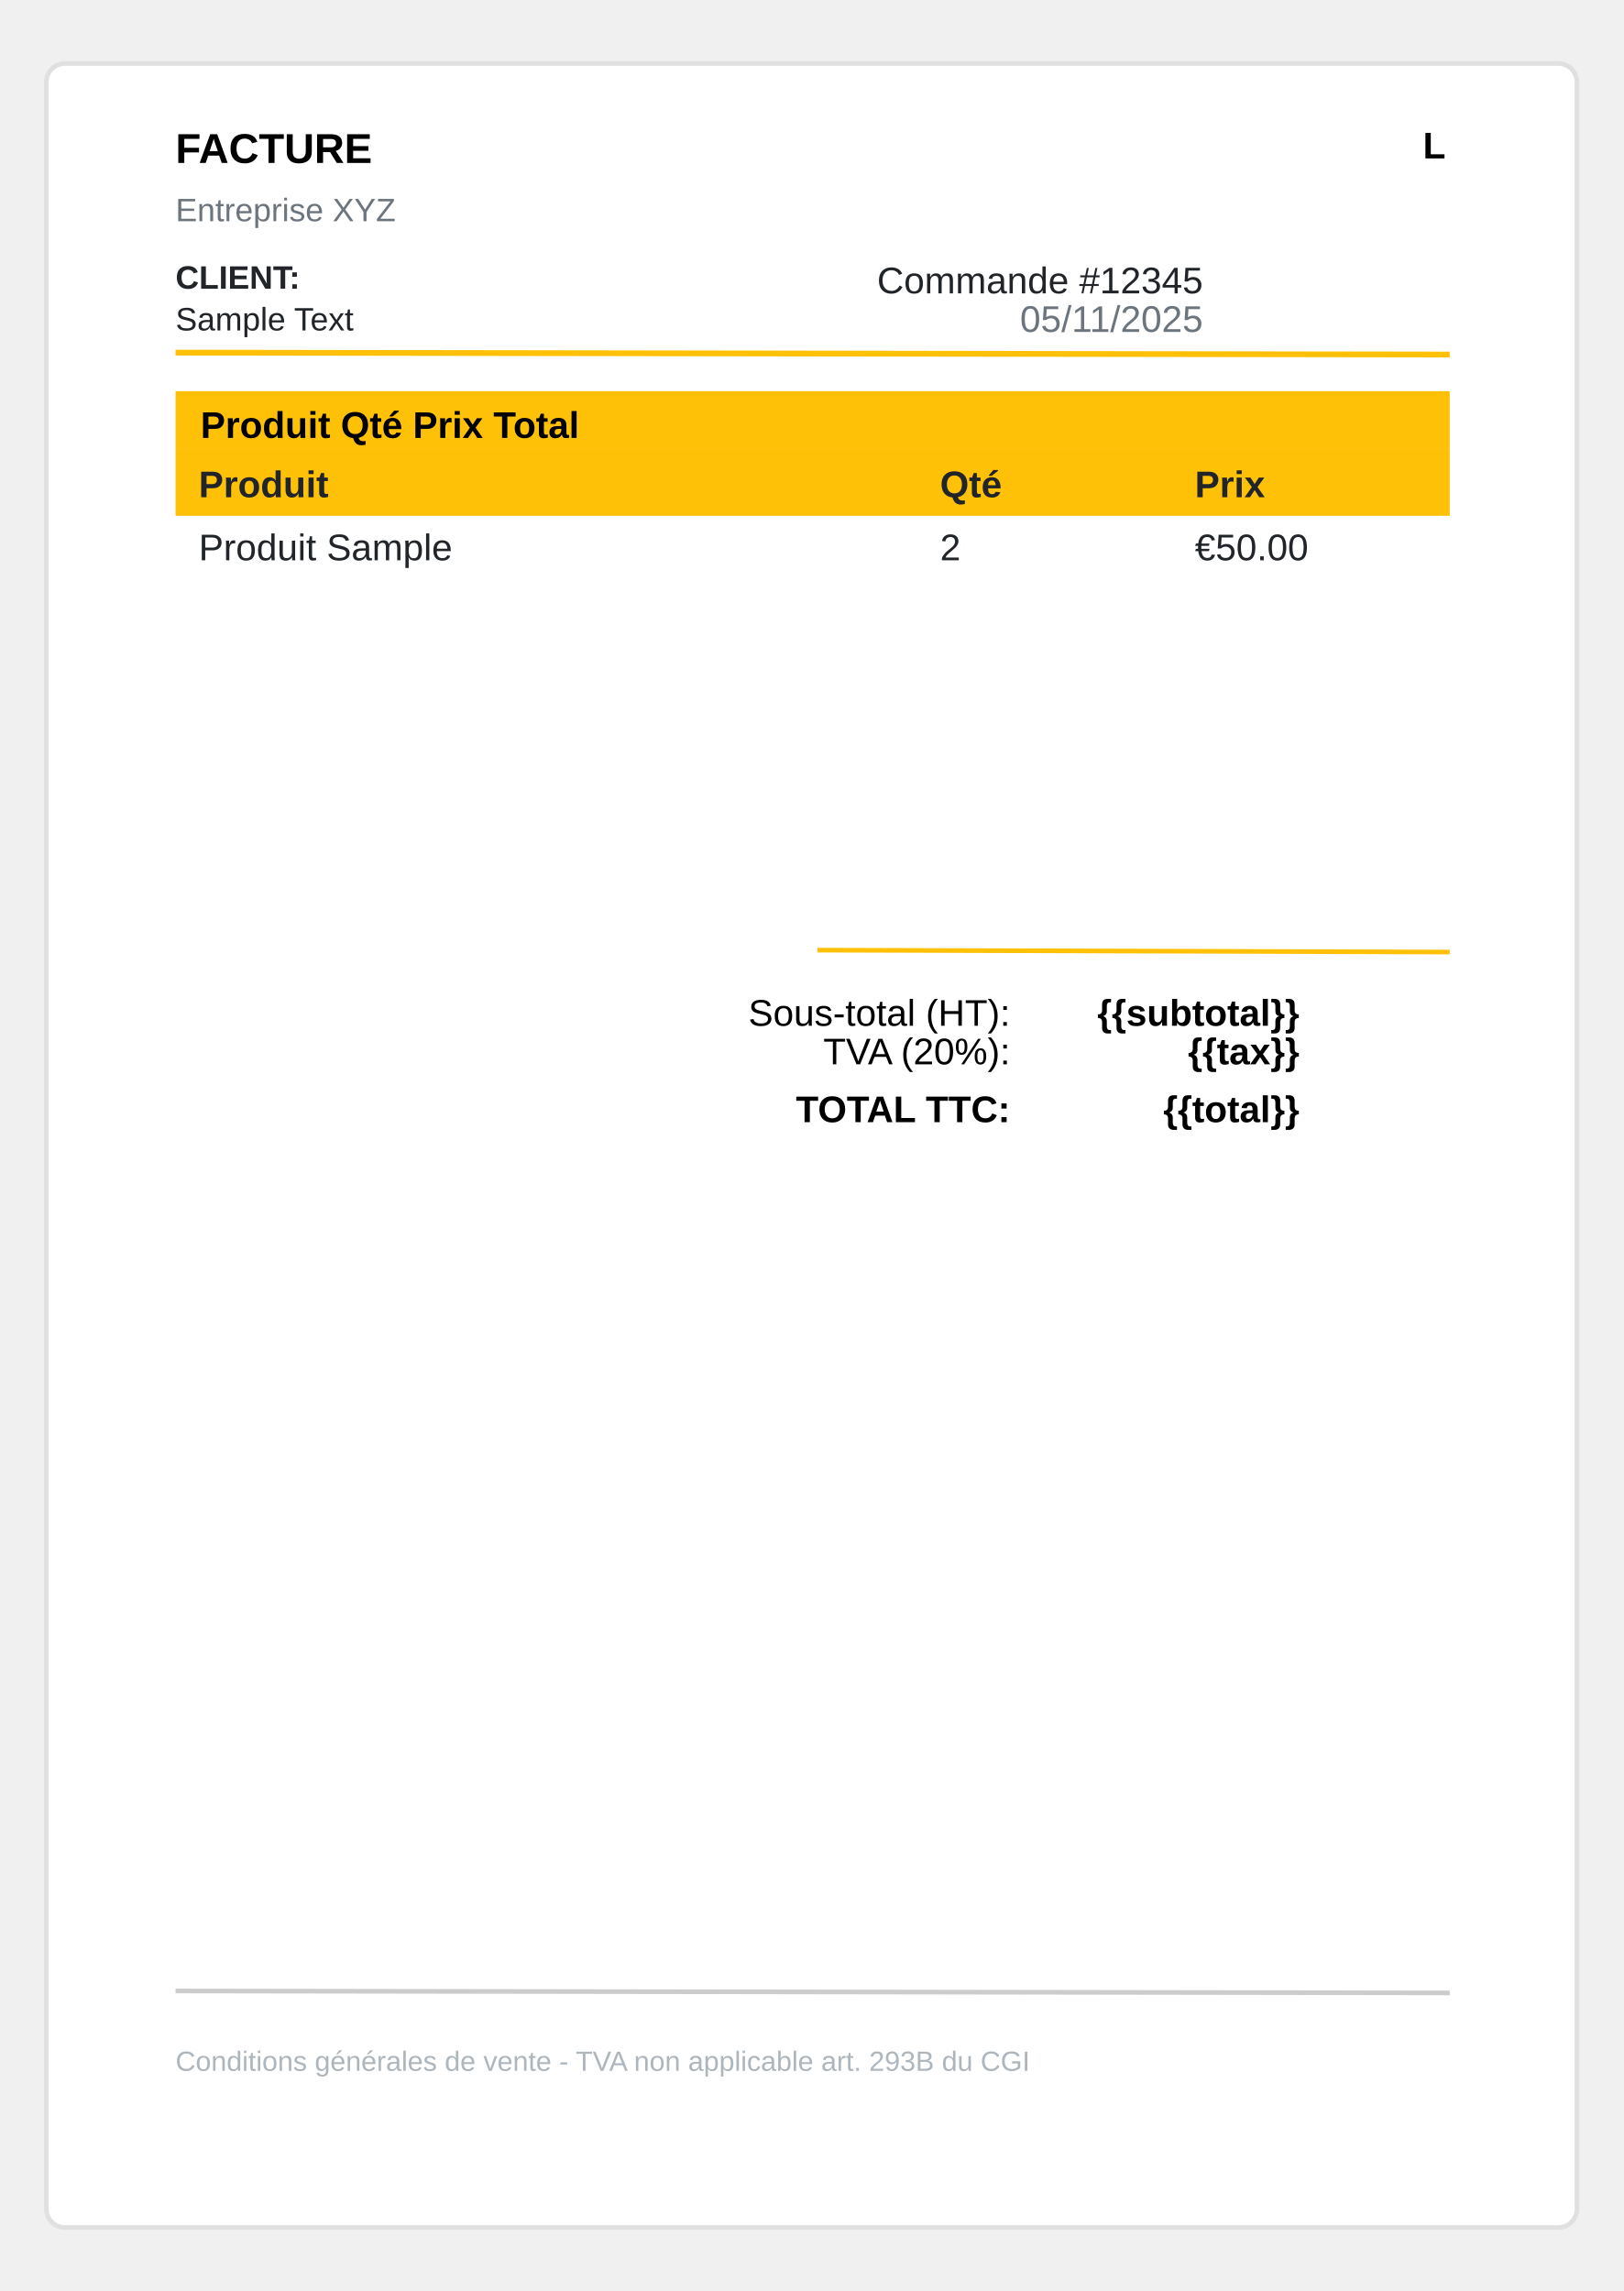
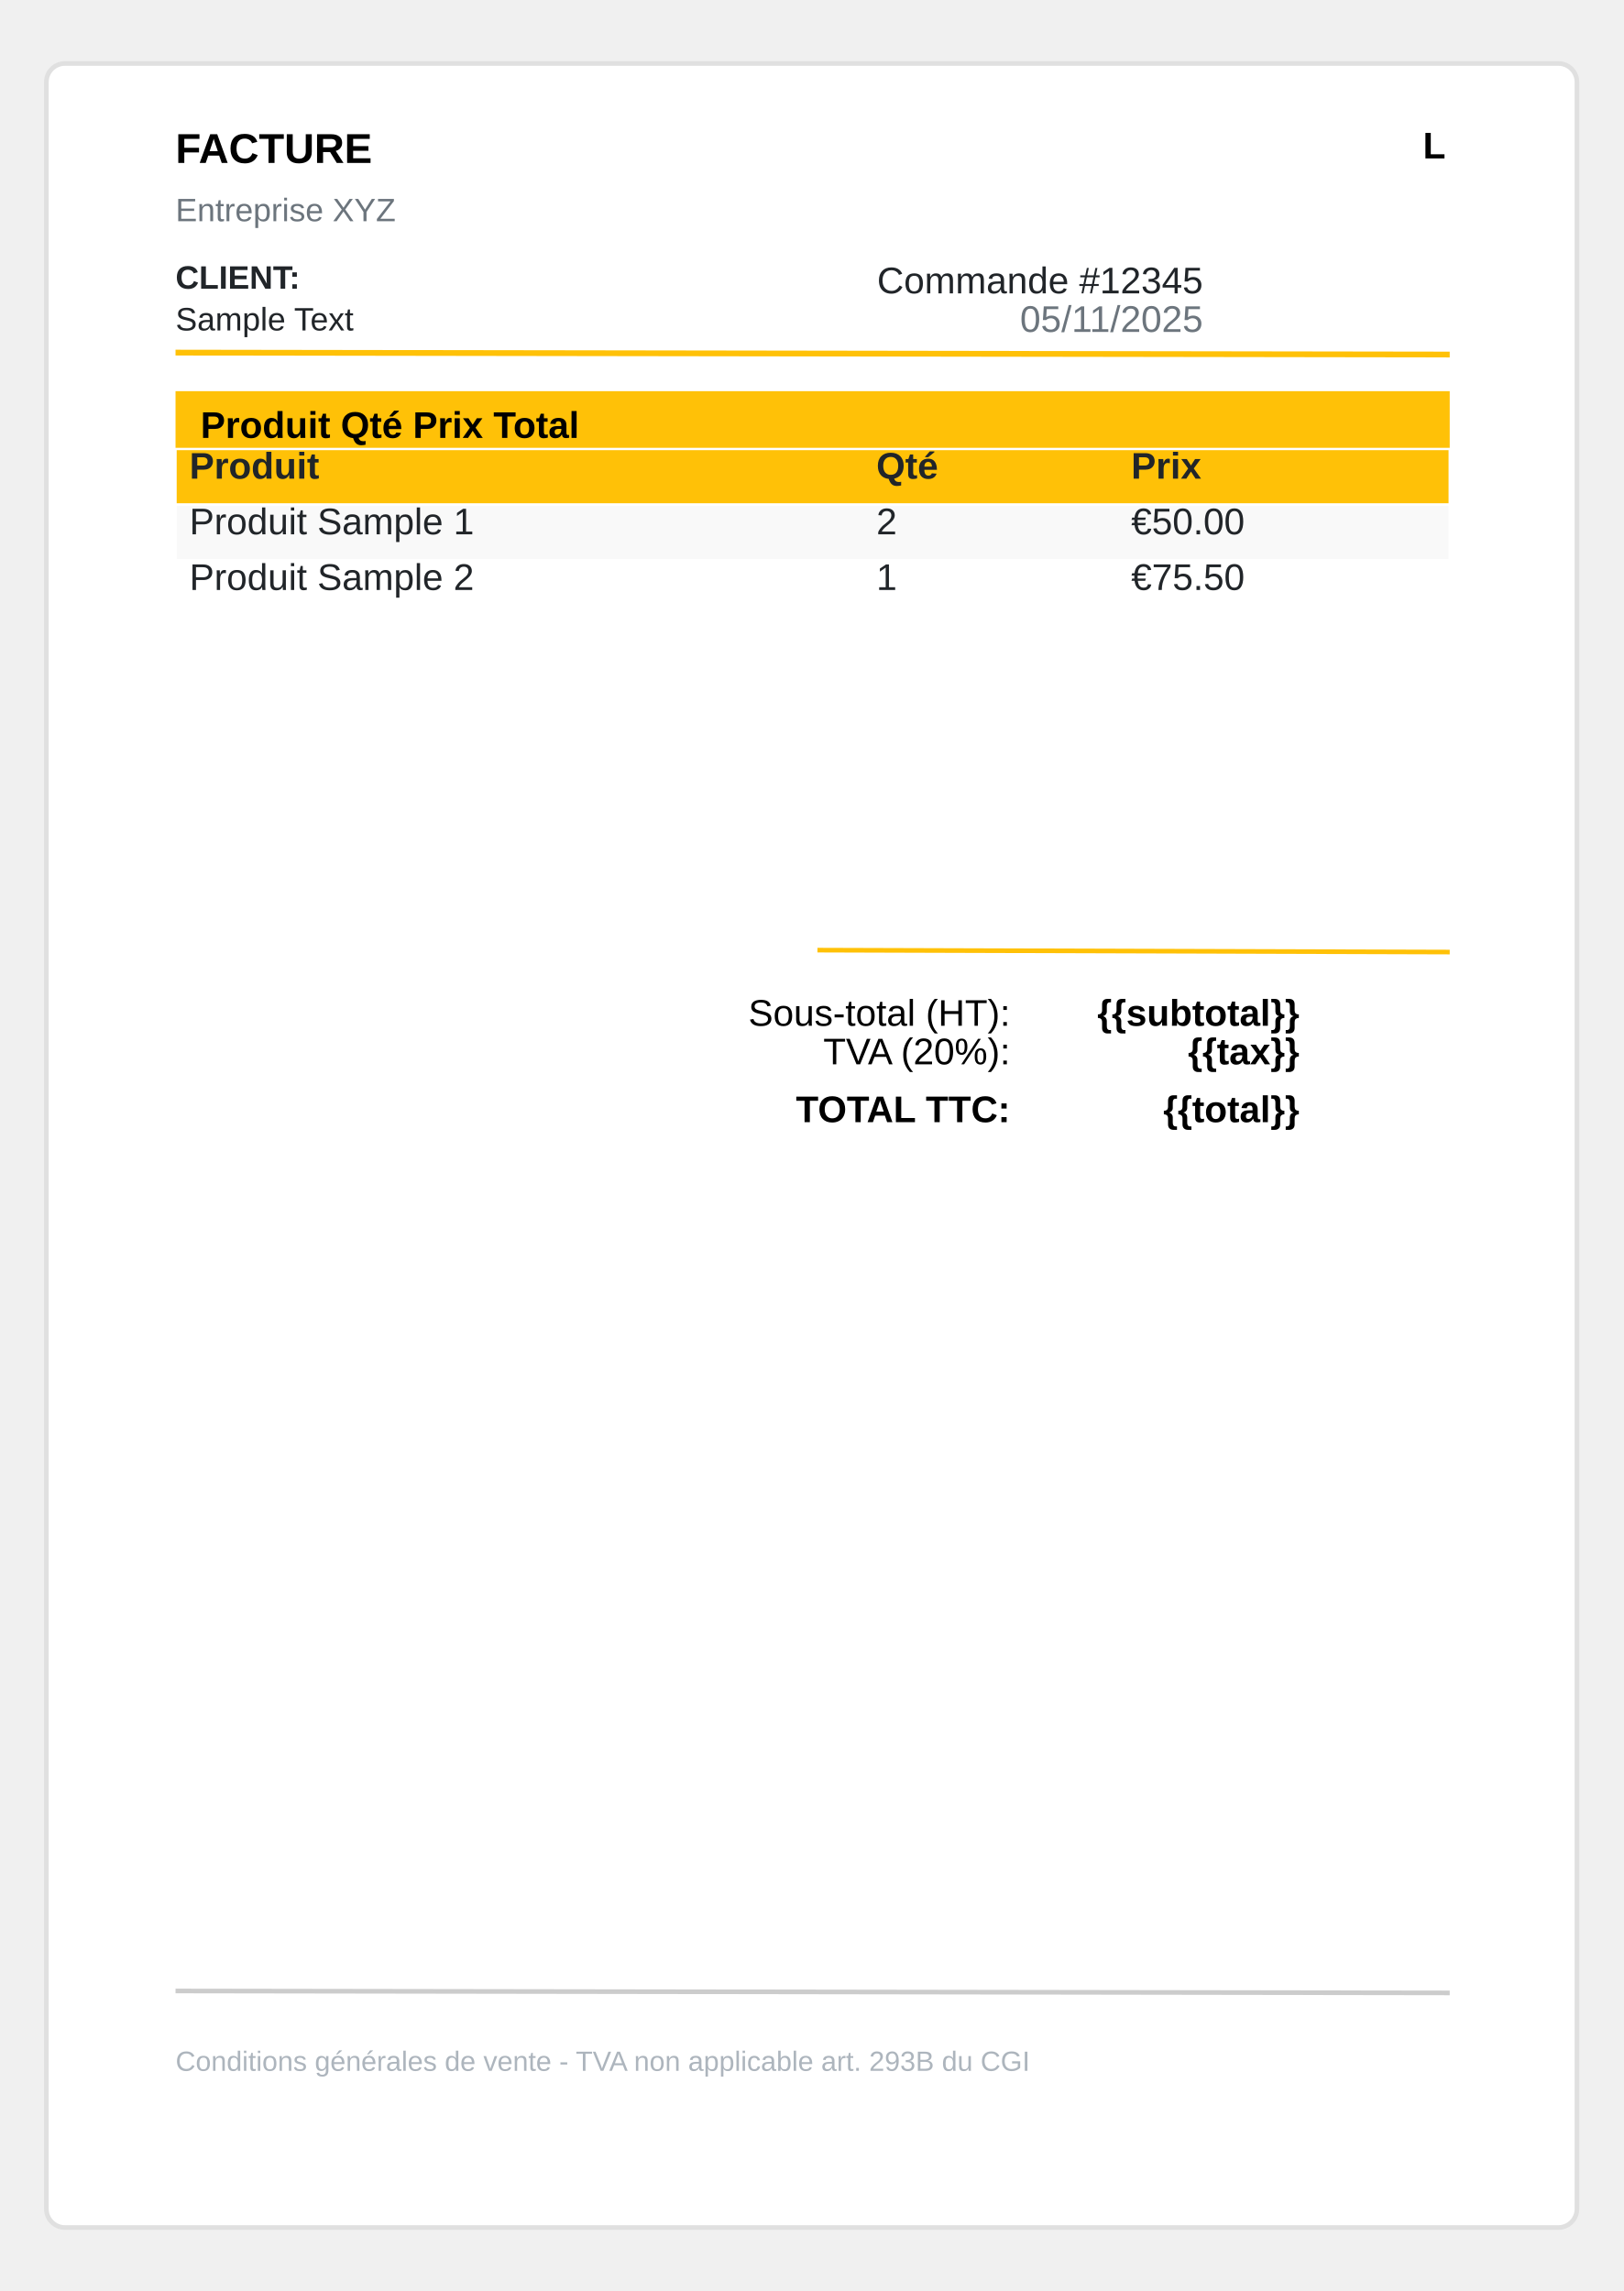
<svg xmlns="http://www.w3.org/2000/svg" width="350" height="494" viewBox="0 0 350 494">
  <rect x="12" y="15.69" width="330" height="466.62" fill="#f0f0f0" rx="4" />
  <rect x="10" y="13.69" width="330" height="466.62" fill="#ffffff" stroke="#e0e0e0" stroke-width="1" rx="4" />
  <defs>
    <clipPath id="pageClip">
      <rect x="10" y="13.69" width="330" height="466.62" />
    </clipPath>
  </defs>
  <g id="page-content" transform="translate(10,13.69)" clip-path="url(#pageClip)">
    <g id="header">
      <text x="299.244" y="20.469" font-family="Arial" font-size="8" fill="#000000" text-anchor="middle" font-weight="bold">L</text>
      <rect x="27.846" y="70.655" width="274.723" height="12.469" fill="#ffc107" stroke="none" stroke-width="0" />
      <text x="33.249" y="80.733" font-family="Arial" font-size="8" fill="#000000" text-anchor="start" font-weight="bold">Produit		Qté	Prix	Total</text>
    </g>
    <g id="company-info">
      <text x="27.846" y="34.015" font-family="Arial" font-size="7" fill="#6c757d">Entreprise XYZ</text>
    </g>
    <g id="customer-info">
      <text x="27.846" y="48.562" font-family="Arial" font-size="7" fill="#212529" font-weight="bold">CLIENT:</text>
      <text x="27.846" y="57.562" font-family="Arial" font-size="7" fill="#212529" font-weight="normal">Sample Text</text>
    </g>
    <g id="order-info">
      <text x="27.846" y="21.446" font-family="Arial" font-size="8.977" fill="#000000" text-anchor="start" font-weight="bold">FACTURE</text>
      <text x="249.37" y="49.562" font-family="Arial" font-size="8" fill="#212529" text-anchor="end">Commande #12345</text>
      <text x="249.37" y="57.874" font-family="Arial" font-size="8" fill="#6c757d" text-anchor="end">05/11/2025</text>
      <line x1="27.846" y1="62.343" x2="302.569" y2="62.758" stroke="#ffc107" stroke-width="1.247" />
      <text x="207.809" y="215.809" font-family="Arial" font-size="8" fill="#000000" text-anchor="end" font-weight="normal">TVA (20%):</text>
      <text x="270.151" y="215.809" font-family="Arial" font-size="8" fill="#000000" text-anchor="end" font-weight="bold">{{tax}}</text>
    </g>
    <g id="products-table">
-       <rect x="27.846" y="83.123" width="274.723" height="14.4" fill="#ffc107" />
-       <text x="32.846" y="93.523" font-family="Arial" font-size="8" fill="#212529" font-weight="bold">Produit</text>
-       <text x="192.68" y="93.523" font-family="Arial" font-size="8" fill="#212529" font-weight="bold">Qté</text>
-       <text x="247.625" y="93.523" font-family="Arial" font-size="8" fill="#212529" font-weight="bold">Prix</text>
-       <text x="32.846" y="107.123" font-family="Arial" font-size="8" fill="#212529">Produit Sample</text>
-       <text x="192.68" y="107.123" font-family="Arial" font-size="8" fill="#212529">2</text>
-       <text x="247.625" y="107.123" font-family="Arial" font-size="8" fill="#212529">€50.00</text>
+       <rect x="27.846" y="83.123" width="274.723" height="12" fill="#ffc107" stroke="#ffffff" stroke-width="0.5" />
+       <text x="30.846" y="89.523" font-family="Arial" font-size="8" fill="#212529" font-weight="bold">Produit</text>
+       <text x="178.944" y="89.523" font-family="Arial" font-size="8" fill="#212529" font-weight="bold">Qté</text>
+       <text x="233.889" y="89.523" font-family="Arial" font-size="8" fill="#212529" font-weight="bold">Prix</text>
+       <rect x="27.846" y="95.123" width="274.723" height="12" fill="#f9f9f9" stroke="#ffffff" stroke-width="0.5" />
+       <text x="30.846" y="101.523" font-family="Arial" font-size="8" fill="#212529">Produit Sample 1</text>
+       <text x="178.944" y="101.523" font-family="Arial" font-size="8" fill="#212529">2</text>
+       <text x="233.889" y="101.523" font-family="Arial" font-size="8" fill="#212529">€50.00</text>
+       <rect x="27.846" y="107.123" width="274.723" height="12" fill="#ffffff" stroke="#ffffff" stroke-width="0.5" />
+       <text x="30.846" y="113.523" font-family="Arial" font-size="8" fill="#212529">Produit Sample 2</text>
+       <text x="178.944" y="113.523" font-family="Arial" font-size="8" fill="#212529">1</text>
+       <text x="233.889" y="113.523" font-family="Arial" font-size="8" fill="#212529">€75.50</text>
    </g>
    <g id="order-totals">
      <line x1="166.247" y1="191.184" x2="302.569" y2="191.599" stroke="#ffc107" stroke-width="1" />
      <text x="207.809" y="207.496" font-family="Arial" font-size="8" fill="#000000" text-anchor="end" font-weight="normal">Sous-total (HT):</text>
      <text x="270.151" y="207.496" font-family="Arial" font-size="8" fill="#000000" text-anchor="end" font-weight="bold">{{subtotal}}</text>
      <text x="207.809" y="228.277" font-family="Arial" font-size="8" fill="#000000" text-anchor="end" font-weight="bold">TOTAL TTC:</text>
      <text x="270.151" y="228.277" font-family="Arial" font-size="8" fill="#000000" text-anchor="end" font-weight="bold">{{total}}</text>
    </g>
    <g id="footer">
      <line x1="27.846" y1="415.617" x2="302.569" y2="416.033" stroke="#cccccc" stroke-width="1" />
      <text x="27.846" y="432.839" font-family="Arial" font-size="6" fill="#adb5bd">Conditions générales de vente - TVA non applicable art. 293B du CGI</text>
    </g>
  </g>
</svg>
